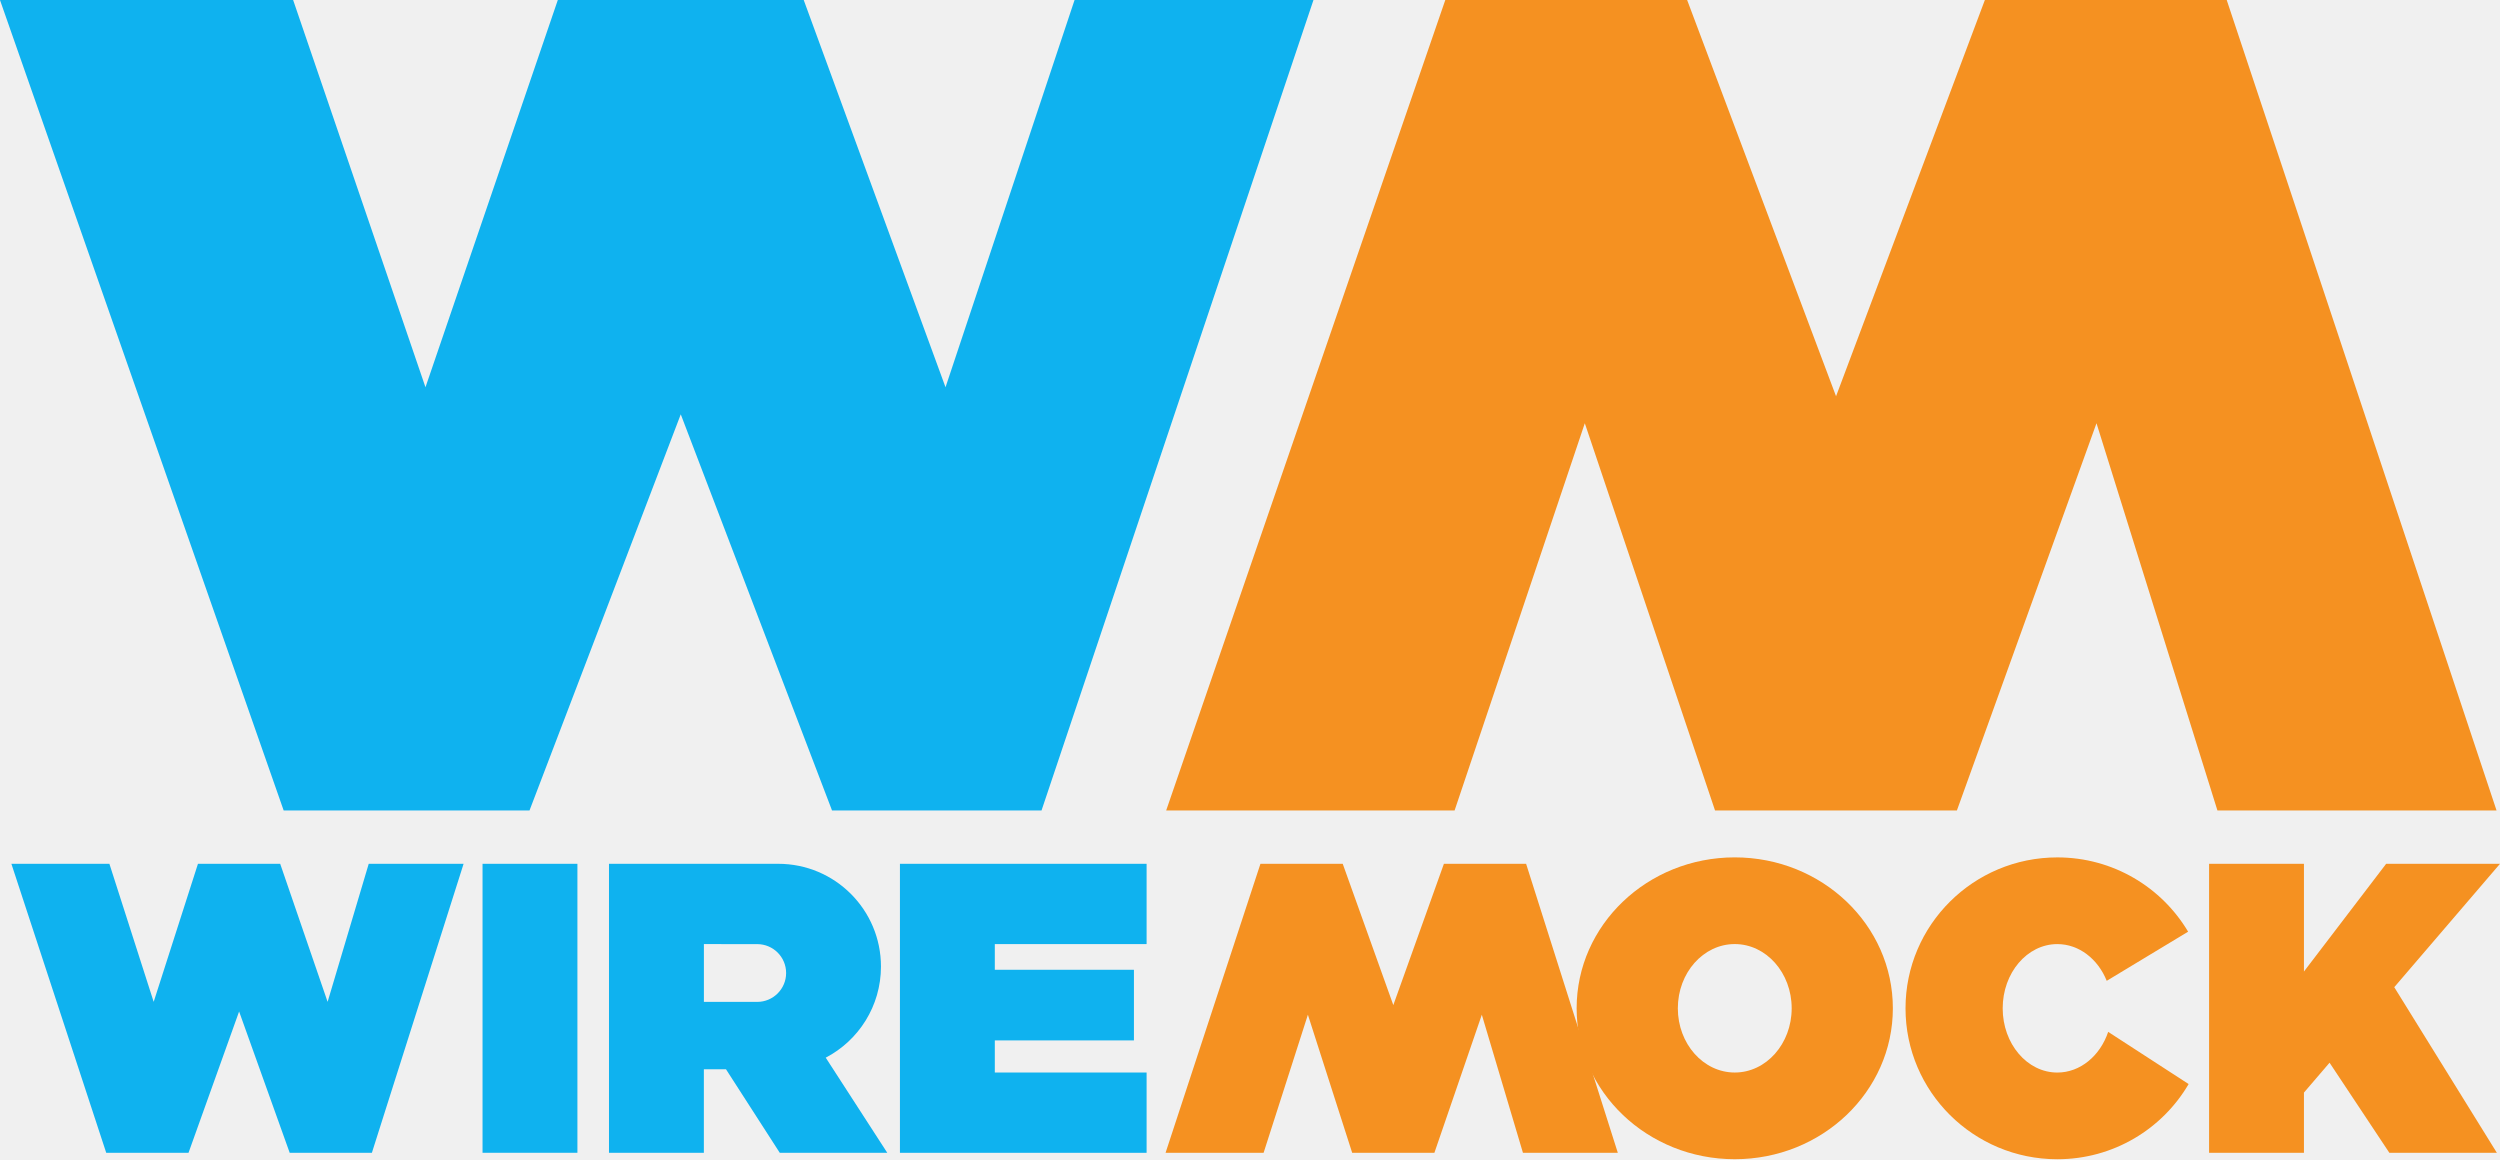
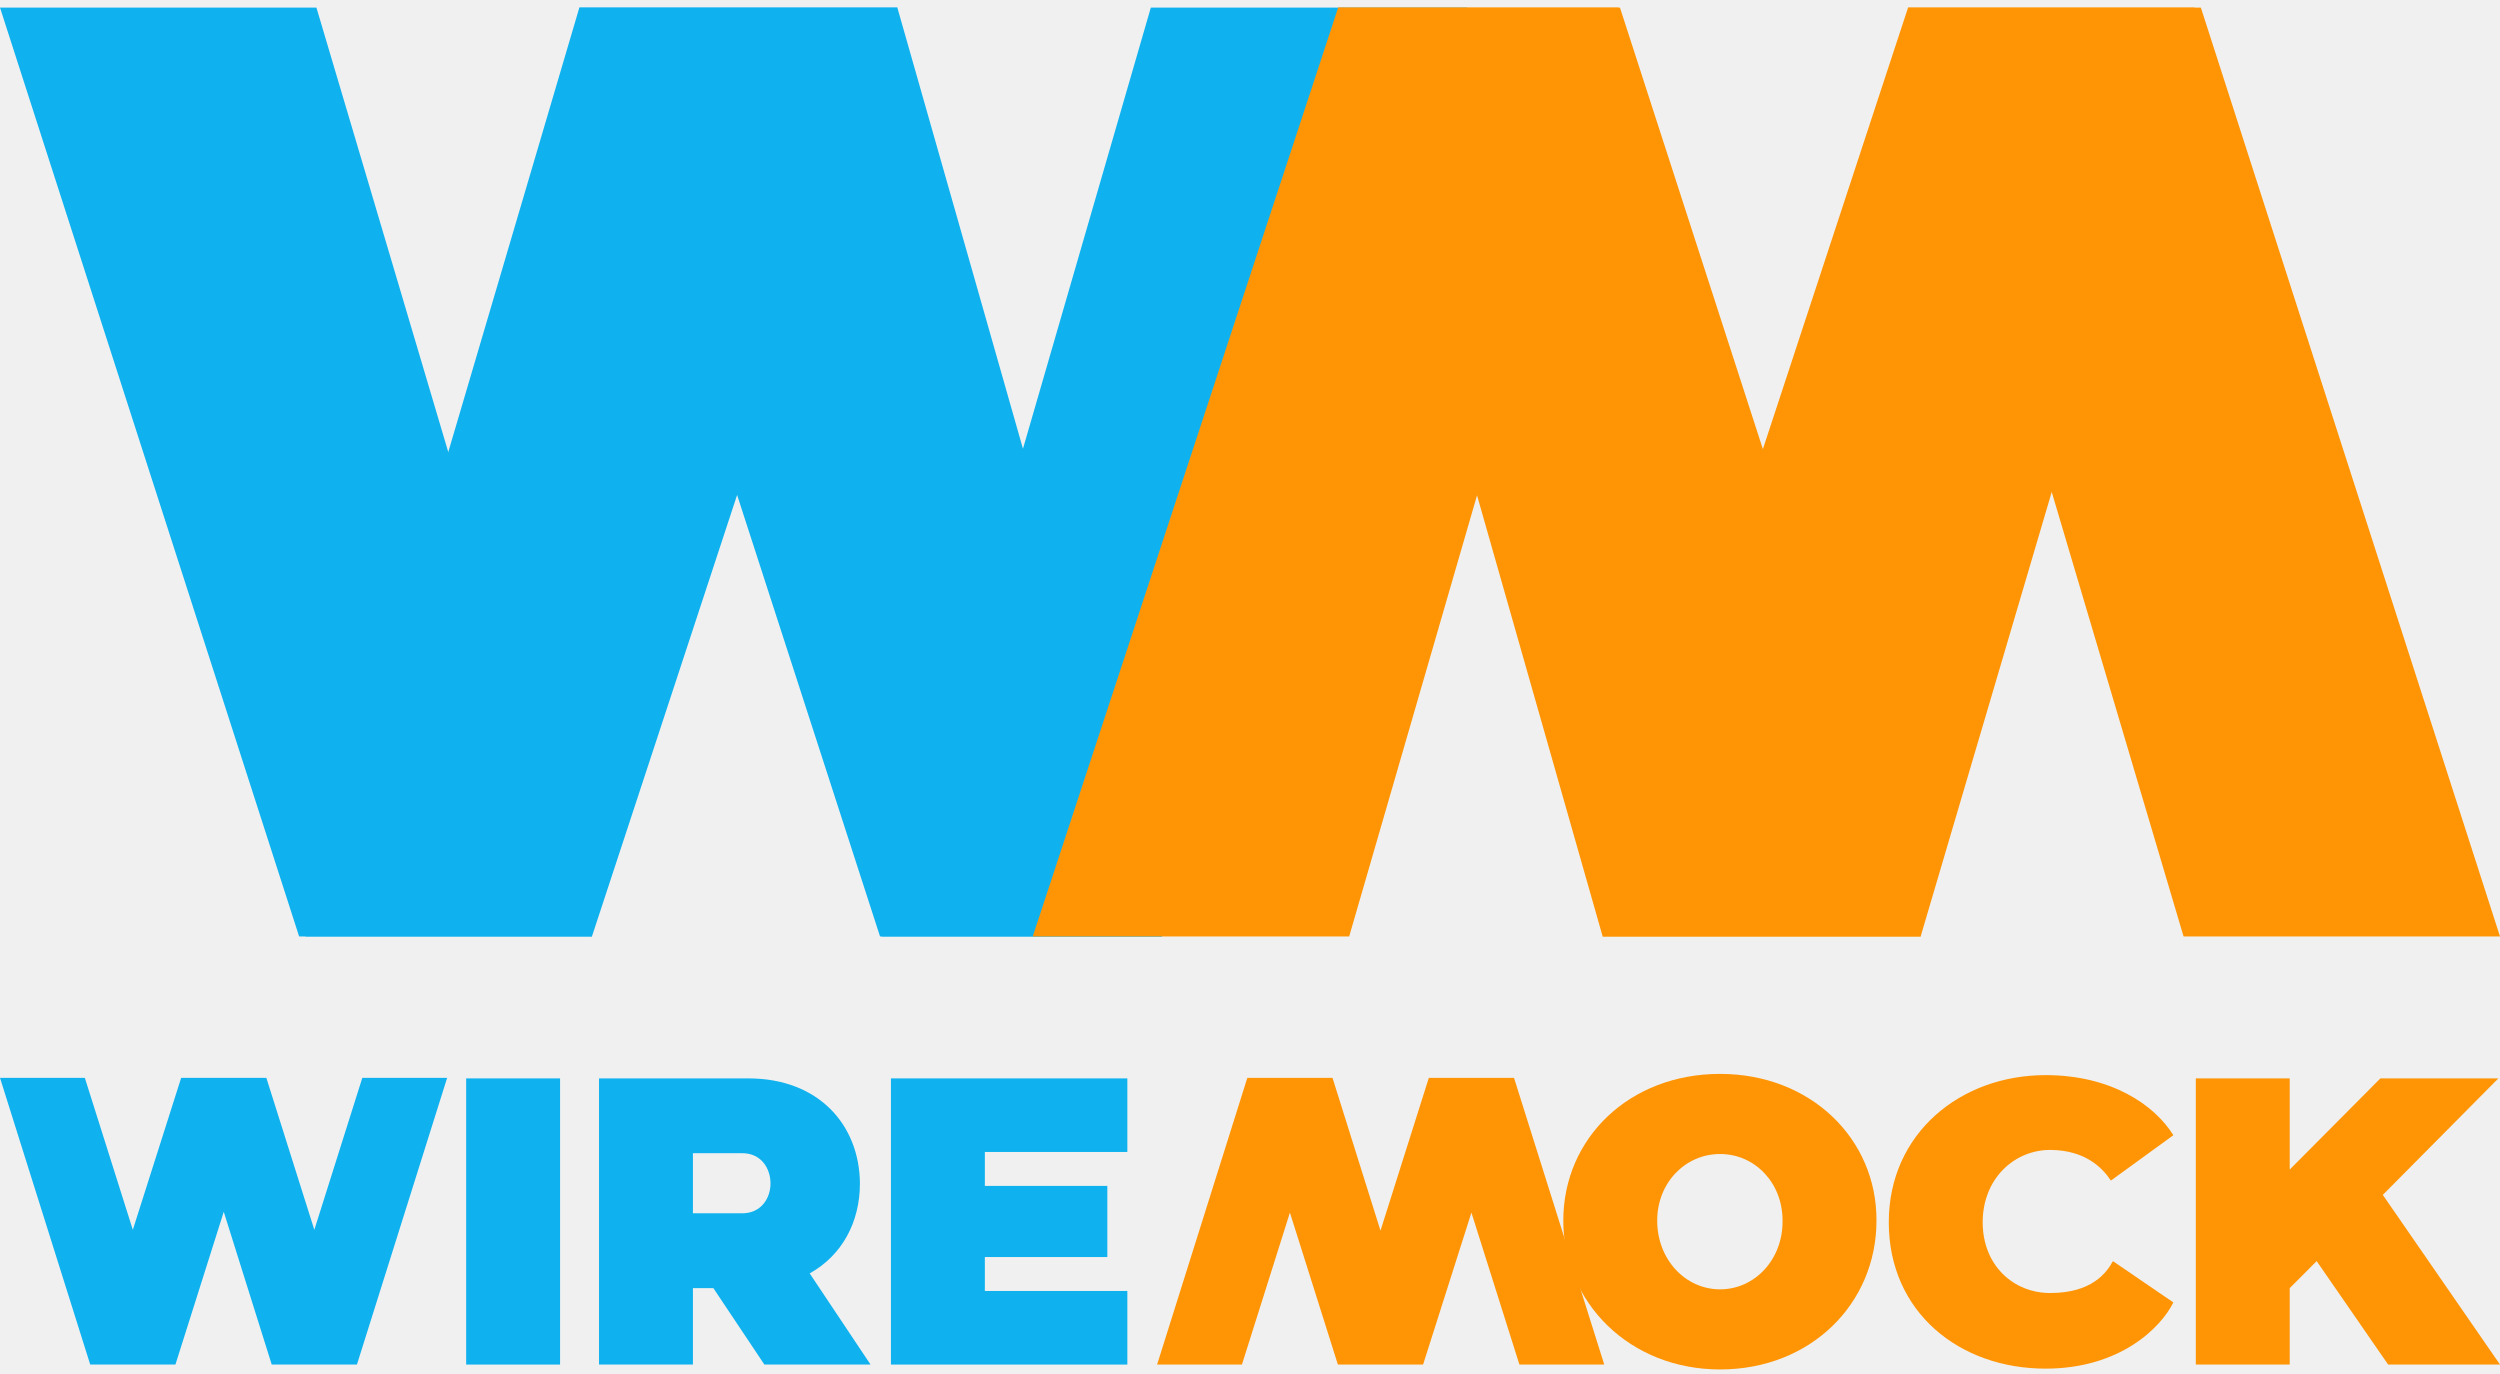
- <svg xmlns="http://www.w3.org/2000/svg" width="84.522" height="39.192" version="1.1" id="svg24">
-   <defs id="defs28" />
-   <mask id="wlarge_filter">
-     
-   </mask>
-   <g id="g191" transform="matrix(2.85705,0,0,2.740046,-3.428975,-30.13965)">
-     <path id="wlarge" d="m 1.2,11 3.357,10 h 2.909 l 1.79,-4.888 1.79,4.888 h 2.479 l 3.218,-10 h -2.827 l -1.527,4.778 -1.678,-4.778 H 7.801 L 6.235,15.778 4.669,11 Z" style="fill:#0fb2ef;fill-opacity:1" />
-     <path d="M 18.303,11 15,21 h 3.413 L 19.954,16.222 21.495,21 h 2.862 L 26.009,16.222 27.44,21 h 3.303 L 27.55,11 H 24.688 L 22.927,15.889 21.165,11 Z" fill="#f59121" id="mlarge" />
+ <svg xmlns="http://www.w3.org/2000/svg" width="406" height="223" viewBox="0 0 406 223" fill="none">
+   <g clip-path="url(#clip0_15673_8071)">
+     <path d="M96.131 152.08L48.577 152.08L0 1.236L51.389 1.236L96.131 152.08Z" fill="#0FB2EF" />
+     <path d="M96.131 152.08L49.599 152.08L94.086 1.236L145.73 1.236L96.131 152.08Z" fill="#0FB2EF" />
+     <path d="M166.824 152.08L142.918 152.08L94.086 1.236L145.73 1.236L188.683 152.08L166.824 152.08Z" fill="#0FB2EF" />
+     <path d="M188.683 152.08L143.174 152.08L186.893 1.236L238.282 1.236L188.683 152.08Z" fill="#0FB2EF" />
+     <path d="M239.176 1.236L263.082 1.236L311.914 152.08L260.27 152.08L217.317 1.236L239.176 1.236Z" fill="#FF9505" />
+     <path d="M309.869 1.236L357.423 1.236L406 152.08L354.611 152.08L309.869 1.236Z" fill="#FF9505" />
+     <path d="M309.869 1.236L356.401 1.236L311.914 152.08L260.27 152.08L309.869 1.236Z" fill="#FF9505" />
+     <path d="M217.317 1.236L262.826 1.236L219.107 152.08L167.718 152.08L217.317 1.236Z" fill="#FF9505" />
+     <path d="M279.342 222.4C294.063 222.4 304.739 211.711 304.739 198.234C304.805 184.956 294.063 174.4 279.342 174.4C264.621 174.4 253.879 184.823 253.879 198.234C253.879 211.512 264.621 222.4 279.342 222.4ZM269.13 198.234C269.13 192.06 273.706 187.412 279.342 187.412C284.912 187.412 289.487 191.993 289.487 198.234C289.554 204.541 284.978 209.388 279.342 209.388C273.706 209.388 269.13 204.541 269.13 198.234Z" fill="#FF9505" />
+     <path d="M332.201 222.267C344.335 222.267 350.966 215.562 352.955 211.512L343.142 204.807C342.081 206.732 339.694 209.985 332.93 209.985C327.028 209.985 321.989 205.537 321.989 198.5C321.989 191.329 327.227 186.682 333.063 186.749C338.566 186.815 341.351 189.537 342.81 191.728L352.955 184.359C349.905 179.446 342.876 174.599 332.201 174.599C318.408 174.599 306.738 184.027 306.738 198.5C306.738 213.105 318.209 222.267 332.201 222.267Z" fill="#FF9505" />
+     <path d="M356.599 175.13V221.603H371.851V209.188L376.227 204.807L387.831 221.603H406L386.969 194.051L405.735 175.13H386.571L371.851 189.935V175.13H356.599Z" fill="#FF9505" />
+     <path d="M245.878 175.047L232.041 175.047L224.192 199.855L216.401 175.047L202.564 175.047L187.913 221.603H201.692L209.483 196.928L217.273 221.603H231.111L238.96 196.928L246.75 221.603H260.53L245.878 175.047Z" fill="#FF9505" />
+     <path d="M90.957 175.131H75.706V221.604H90.957V175.131Z" fill="#0FB2EF" />
+     <path d="M97.28 221.604H112.531V209.189H115.846L124.135 221.604H141.375L131.495 206.799C136.734 203.877 139.651 198.5 139.651 192.193C139.585 182.699 132.954 175.131 121.549 175.131H97.28V221.604ZM120.554 187.28C123.604 187.28 125.13 189.736 125.13 192.193C125.13 194.583 123.604 197.039 120.554 197.039H112.531V187.28H120.554Z" fill="#0FB2EF" />
+     <path d="M144.688 175.131V221.604H183.081V209.653H159.939V204.143H179.832V192.591H159.939V187.081H183.081V175.131H144.688Z" fill="#0FB2EF" />
+     <path d="M14.651 221.604H28.489L36.338 196.795L44.128 221.604H57.966L72.617 175.047H58.838L51.047 199.722L43.256 175.047H29.419L21.57 199.722L13.779 175.047H0L14.651 221.604Z" fill="#0FB2EF" />
  </g>
-   <g id="g201" transform="matrix(1.019851,0,0,1.020471,-0.501249,-21.53165)">
-     <path d="M 4.013,59.293 0.869,49.718 H 4.118 l 1.468,4.574 1.468,-4.574 h 2.726 l 1.572,4.574 1.363,-4.574 h 3.145 l -3.04,9.574 h -2.725 l -1.677,-4.681 -1.677,4.681 z" fill="#0fb2ef" id="path8" />
-     <path d="m 42.276,49.718 -3.145,9.574 h 3.25 l 1.468,-4.574 1.468,4.574 h 2.726 l 1.572,-4.574 1.363,4.574 h 3.145 l -3.04,-9.574 h -2.725 l -1.677,4.681 -1.677,-4.681 z" fill="#f59121" id="path10" />
-     <path d="m 16.488,49.718 h 3.145 v 9.574 h -3.145 z" fill="#0fb2ef" id="path12" />
-     <path fill-rule="evenodd" clip-rule="evenodd" d="m 38.502,52.378 v -2.66 l -8.177,-10e-7 v 4e-6 2.66 0.851 2.34 1.064 2.66 h 3.145 5.032 v -2.66 h -5.032 v -1.064 h 4.612 v -2.34 h -4.612 v -0.851 z" fill="#0fb2ef" id="path14" />
-     <path fill-rule="evenodd" clip-rule="evenodd" d="m 22.778,49.718 h 3.514 c 1.88,0 3.404,1.524 3.404,3.404 0,1.312 -0.743,2.451 -1.831,3.019 l 2.04,3.151 h -3.564 l -1.782,-2.766 v 0 h -0.734 v 2.766 h -3.145 v -9.574 h 2.097 z m 1.048,2.66 v 1.915 h 1.768 c 0.529,0 0.958,-0.429 0.958,-0.957 0,-0.529 -0.429,-0.957 -0.958,-0.957 z" fill="#0fb2ef" id="path16" />
-     <path fill-rule="evenodd" clip-rule="evenodd" d="m 58,59.505 c 2.895,0 5.241,-2.239 5.241,-5 0,-2.761 -2.347,-5 -5.241,-5 -2.895,0 -5.242,2.239 -5.242,5 0,2.761 2.347,5 5.242,5 z m 1.887,-5 c 0,-1.175 -0.845,-2.128 -1.887,-2.128 -1.042,0 -1.887,0.953 -1.887,2.128 0,1.175 0.845,2.128 1.887,2.128 1.042,0 1.887,-0.953 1.887,-2.128 z" fill="#f59121" id="path18" />
-     <path fill-rule="evenodd" clip-rule="evenodd" d="m 73.046,57.015 c -0.871,1.489 -2.495,2.491 -4.353,2.491 -2.779,0 -5.032,-2.239 -5.032,-5 0,-2.761 2.253,-5 5.032,-5 1.846,0 3.46,0.988 4.336,2.461 l -2.698,1.628 c -0.29,-0.72 -0.915,-1.217 -1.638,-1.217 -1,0 -1.811,0.953 -1.811,2.128 0,1.175 0.811,2.128 1.811,2.128 0.766,0 1.421,-0.559 1.686,-1.348 z" fill="#f59121" id="path20" />
-     <path fill-rule="evenodd" clip-rule="evenodd" d="m 76.869,53.287 v -3.569 h -3.145 v 9.574 h 3.145 v -1.994 l 0.849,-0.99 1.982,2.984 h 3.564 l -3.401,-5.486 3.505,-4.088 h -3.774 z" fill="#f59121" id="path22" />
-   </g>
+   <defs>
+     <clipPath id="clip0_15673_8071">
+       <rect width="406" height="222.4" fill="white" />
+     </clipPath>
+   </defs>
</svg>
